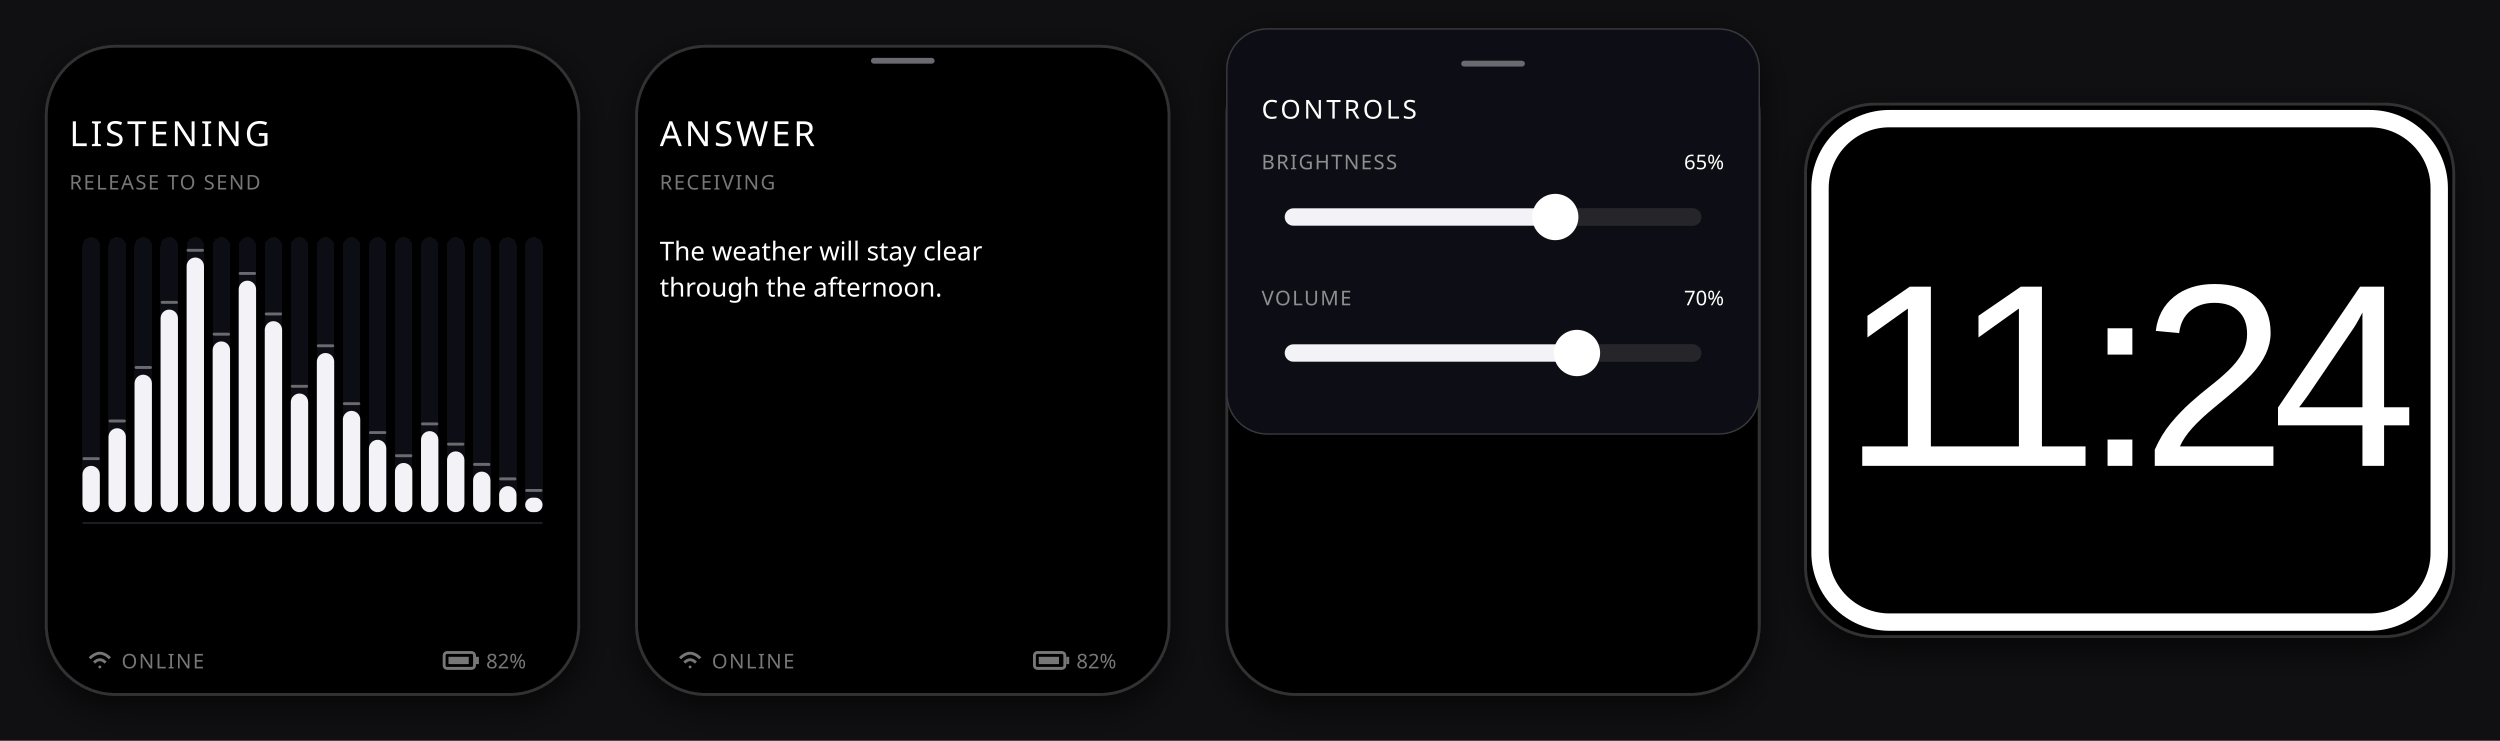
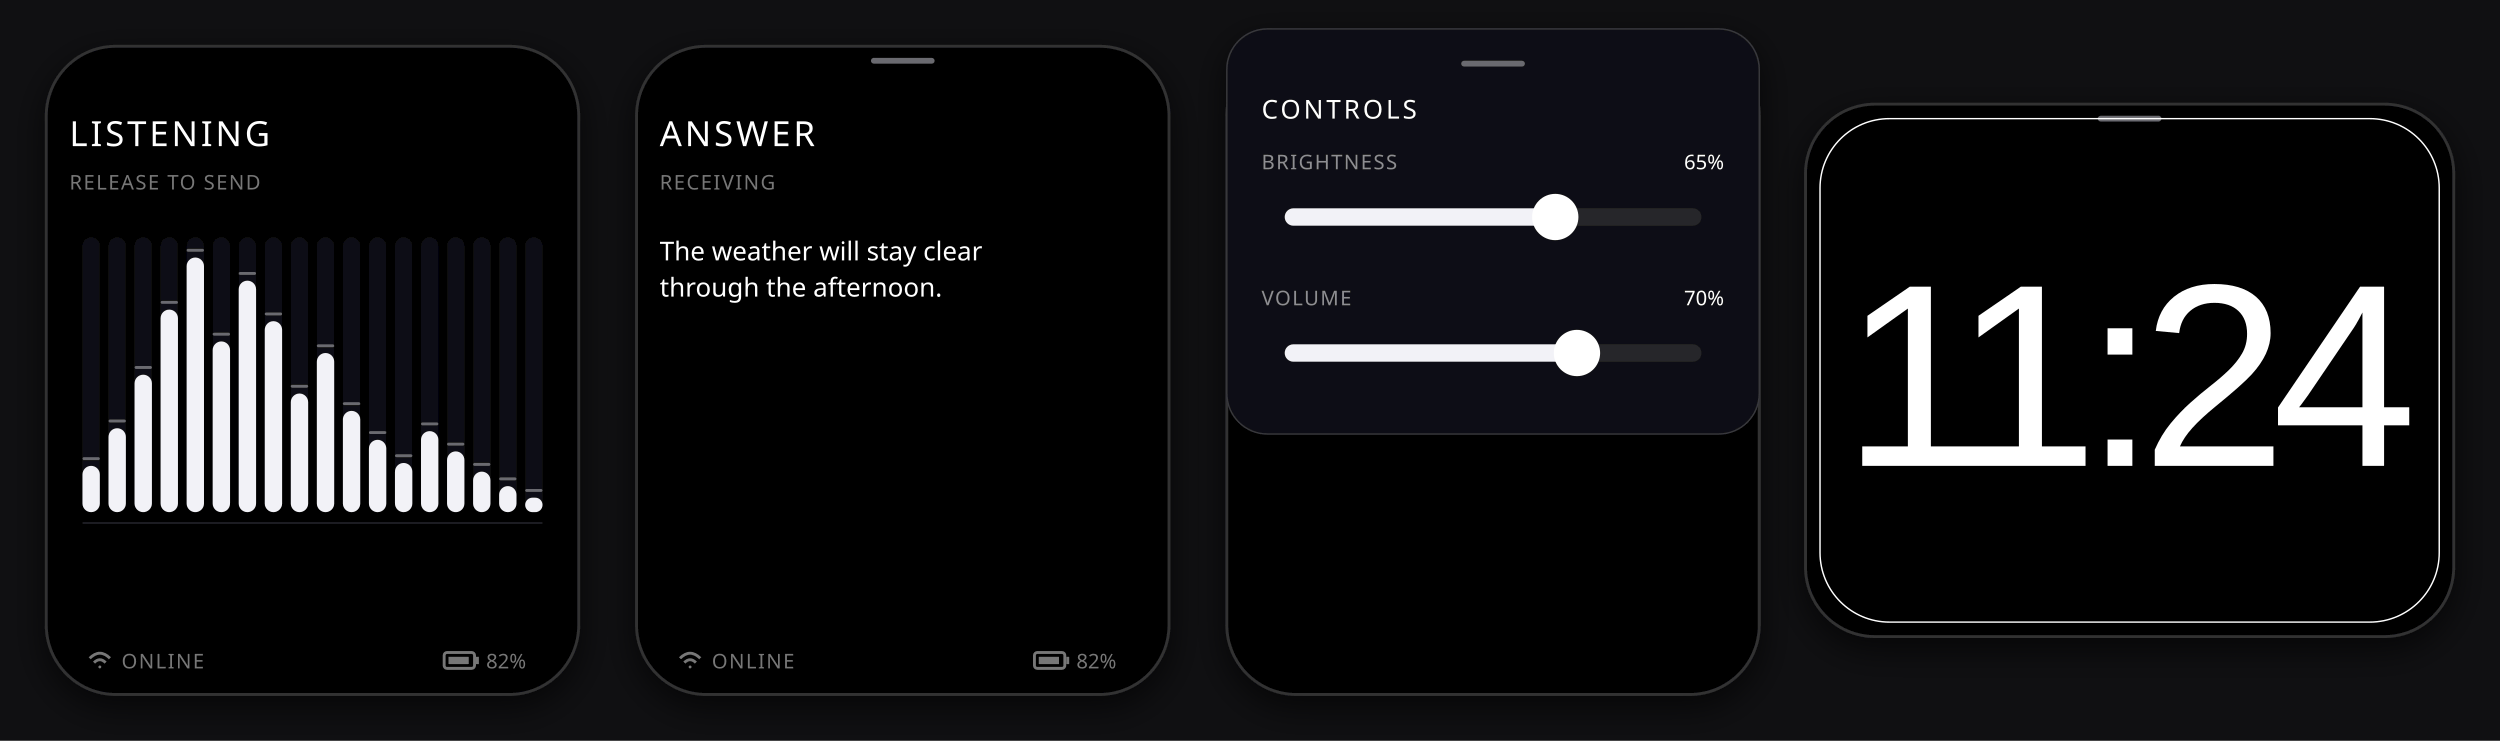
<svg xmlns="http://www.w3.org/2000/svg" width="1728" height="512" viewBox="0 0 1728 512">
  <defs>
    <style>
      @font-face { font-family: "Montserrat"; src: url("../../firmware/managed_components/lvgl__lvgl/scripts/built_in_font/Montserrat-Medium.ttf"); font-weight: 500; }
      @font-face { font-family: "ChatESP Clock"; src: url("../../firmware/managed_components/lvgl__lvgl/examples/libs/freetype/Lato-Regular.ttf"); }
      .ui { font-family: "Montserrat", "Arial", sans-serif; font-weight: 500; }
      .status { fill: #fff; font-size: 24px; letter-spacing: 2px; }
      .hint { fill: #777; font-size: 14px; letter-spacing: 1px; }
      .content { fill: #fff; font-size: 18px; }
      .footer { fill: #777; font-size: 14px; letter-spacing: 1px; }
      .control-title { fill: #8e8e93; font-size: 14px; letter-spacing: 1px; }
      .control-value { fill: #fff; font-size: 14px; }
      .clock-time { fill: #fff; font-family: "ChatESP Clock", "Arial", sans-serif; font-size: 180px; font-weight: 400; letter-spacing: -10px; }
    </style>
    <filter id="screen-shadow" x="-20%" y="-20%" width="140%" height="140%">
      <feDropShadow dx="0" dy="8" stdDeviation="12" flood-color="#000" flood-opacity="0.65" />
    </filter>
  </defs>
  <rect width="1728" height="512" fill="#101012" />
  <g transform="translate(32 32)" filter="url(#screen-shadow)">
    <rect width="368" height="448" rx="48" fill="#000" stroke="#303033" stroke-width="2" />
    <text font-family="Montserrat" font-weight="500" fill="#fff" font-size="24" letter-spacing="2" x="16" y="69">LISTENING</text>
    <text font-family="Montserrat" font-weight="500" fill="#777" font-size="14" letter-spacing="1" x="16" y="99">RELEASE TO SEND</text>
    <g>
      <rect x="25" y="132" width="12" height="190" rx="6" fill="#101012" />
      <rect x="43" y="132" width="12" height="190" rx="6" fill="#101012" />
      <rect x="61" y="132" width="12" height="190" rx="6" fill="#101012" />
      <rect x="79" y="132" width="12" height="190" rx="6" fill="#101012" />
      <rect x="97" y="132" width="12" height="190" rx="6" fill="#101012" />
      <rect x="115" y="132" width="12" height="190" rx="6" fill="#101012" />
      <rect x="133" y="132" width="12" height="190" rx="6" fill="#101012" />
      <rect x="151" y="132" width="12" height="190" rx="6" fill="#101012" />
      <rect x="169" y="132" width="12" height="190" rx="6" fill="#101012" />
      <rect x="187" y="132" width="12" height="190" rx="6" fill="#101012" />
      <rect x="205" y="132" width="12" height="190" rx="6" fill="#101012" />
      <rect x="223" y="132" width="12" height="190" rx="6" fill="#101012" />
      <rect x="241" y="132" width="12" height="190" rx="6" fill="#101012" />
      <rect x="259" y="132" width="12" height="190" rx="6" fill="#101012" />
      <rect x="277" y="132" width="12" height="190" rx="6" fill="#101012" />
      <rect x="295" y="132" width="12" height="190" rx="6" fill="#101012" />
      <rect x="313" y="132" width="12" height="190" rx="6" fill="#101012" />
      <rect x="331" y="132" width="12" height="190" rx="6" fill="#101012" />
      <rect x="25" y="290" width="12" height="32" rx="6" fill="#f2f2f7" />
      <rect x="43" y="264" width="12" height="58" rx="6" fill="#f2f2f7" />
      <rect x="61" y="227" width="12" height="95" rx="6" fill="#f2f2f7" />
      <rect x="79" y="182" width="12" height="140" rx="6" fill="#f2f2f7" />
      <rect x="97" y="146" width="12" height="176" rx="6" fill="#f2f2f7" />
      <rect x="115" y="204" width="12" height="118" rx="6" fill="#f2f2f7" />
      <rect x="133" y="162" width="12" height="160" rx="6" fill="#f2f2f7" />
      <rect x="151" y="190" width="12" height="132" rx="6" fill="#f2f2f7" />
      <rect x="169" y="240" width="12" height="82" rx="6" fill="#f2f2f7" />
      <rect x="187" y="212" width="12" height="110" rx="6" fill="#f2f2f7" />
      <rect x="205" y="252" width="12" height="70" rx="6" fill="#f2f2f7" />
      <rect x="223" y="272" width="12" height="50" rx="6" fill="#f2f2f7" />
      <rect x="241" y="288" width="12" height="34" rx="6" fill="#f2f2f7" />
      <rect x="259" y="266" width="12" height="56" rx="6" fill="#f2f2f7" />
      <rect x="277" y="280" width="12" height="42" rx="6" fill="#f2f2f7" />
      <rect x="295" y="294" width="12" height="28" rx="6" fill="#f2f2f7" />
      <rect x="313" y="304" width="12" height="18" rx="6" fill="#f2f2f7" />
      <rect x="331" y="312" width="12" height="10" rx="5" fill="#f2f2f7" />
      <g fill="#6b6b70">
        <rect x="25" y="284" width="12" height="2" rx="1" />
        <rect x="43" y="258" width="12" height="2" rx="1" />
        <rect x="61" y="221" width="12" height="2" rx="1" />
        <rect x="79" y="176" width="12" height="2" rx="1" />
        <rect x="97" y="140" width="12" height="2" rx="1" />
        <rect x="115" y="198" width="12" height="2" rx="1" />
        <rect x="133" y="156" width="12" height="2" rx="1" />
        <rect x="151" y="184" width="12" height="2" rx="1" />
        <rect x="169" y="234" width="12" height="2" rx="1" />
        <rect x="187" y="206" width="12" height="2" rx="1" />
        <rect x="205" y="246" width="12" height="2" rx="1" />
        <rect x="223" y="266" width="12" height="2" rx="1" />
        <rect x="241" y="282" width="12" height="2" rx="1" />
        <rect x="259" y="260" width="12" height="2" rx="1" />
        <rect x="277" y="274" width="12" height="2" rx="1" />
        <rect x="295" y="288" width="12" height="2" rx="1" />
        <rect x="313" y="298" width="12" height="2" rx="1" />
        <rect x="331" y="306" width="12" height="2" rx="1" />
      </g>
      <rect x="25" y="329" width="318" height="1" fill="#28282c" />
    </g>
    <g transform="translate(30 416)" fill="none" stroke="#777" stroke-width="2">
      <path d="M0 7 Q7 0 14 7" />
      <path d="M3 10 Q7 6 11 10" />
      <circle cx="7" cy="13" r="1" fill="#777" stroke="none" />
    </g>
    <text font-family="Montserrat" font-weight="500" fill="#777" font-size="14" letter-spacing="1" x="52" y="430">ONLINE</text>
    <g transform="translate(275 419)" fill="none" stroke="#777" stroke-width="2">
      <rect width="21" height="11" rx="2" />
      <rect x="22" y="3" width="2" height="5" fill="#777" stroke="none" />
      <rect x="3" y="3" width="14" height="5" fill="#777" stroke="none" />
    </g>
    <text font-family="Montserrat" font-weight="500" fill="#777" font-size="14" x="304" y="430">82%</text>
  </g>
  <g transform="translate(440 32)" filter="url(#screen-shadow)">
    <rect width="368" height="448" rx="48" fill="#000" stroke="#303033" stroke-width="2" />
    <rect x="162" y="8" width="44" height="4" rx="2" fill="#6b6b70" />
    <text font-family="Montserrat" font-weight="500" fill="#fff" font-size="24" letter-spacing="2" x="16" y="69">ANSWER</text>
    <text font-family="Montserrat" font-weight="500" fill="#777" font-size="14" letter-spacing="1" x="16" y="99">RECEIVING</text>
    <text font-family="Montserrat" font-weight="500" fill="#fff" font-size="18" x="16" y="148">
      <tspan x="16" dy="0">The weather will stay clear</tspan>
      <tspan x="16" dy="25">through the afternoon.</tspan>
    </text>
    <g transform="translate(30 416)" fill="none" stroke="#777" stroke-width="2">
      <path d="M0 7 Q7 0 14 7" />
      <path d="M3 10 Q7 6 11 10" />
      <circle cx="7" cy="13" r="1" fill="#777" stroke="none" />
    </g>
    <text font-family="Montserrat" font-weight="500" fill="#777" font-size="14" letter-spacing="1" x="52" y="430">ONLINE</text>
    <g transform="translate(275 419)" fill="none" stroke="#777" stroke-width="2">
      <rect width="21" height="11" rx="2" />
      <rect x="22" y="3" width="2" height="5" fill="#777" stroke="none" />
      <rect x="3" y="3" width="14" height="5" fill="#777" stroke="none" />
    </g>
    <text font-family="Montserrat" font-weight="500" fill="#777" font-size="14" x="304" y="430">82%</text>
  </g>
  <g transform="translate(848 32)" filter="url(#screen-shadow)">
    <rect width="368" height="448" rx="48" fill="#000" stroke="#303033" stroke-width="2" />
    <rect x="0" y="-12" width="368" height="280" rx="28" fill="#101012" stroke="#38383d" />
    <rect x="162" y="10" width="44" height="4" rx="2" fill="#6b6b70" />
    <text font-family="Montserrat" font-weight="500" fill="#fff" font-size="18" letter-spacing="2" x="24" y="50">CONTROLS</text>
    <text font-family="Montserrat" font-weight="500" fill="#8e8e93" font-size="14" letter-spacing="1" x="24" y="85">BRIGHTNESS</text>
    <text font-family="Montserrat" font-weight="500" fill="#fff" font-size="14" x="316" y="85">65%</text>
    <rect x="40" y="112" width="288" height="12" rx="6" fill="#28282c" />
    <rect x="40" y="112" width="187" height="12" rx="6" fill="#f2f2f7" />
    <circle cx="227" cy="118" r="16" fill="#fff" />
    <text font-family="Montserrat" font-weight="500" fill="#8e8e93" font-size="14" letter-spacing="1" x="24" y="179">VOLUME</text>
    <text font-family="Montserrat" font-weight="500" fill="#fff" font-size="14" x="316" y="179">70%</text>
    <rect x="40" y="206" width="288" height="12" rx="6" fill="#28282c" />
    <rect x="40" y="206" width="202" height="12" rx="6" fill="#f2f2f7" />
    <circle cx="242" cy="212" r="16" fill="#fff" />
  </g>
  <g transform="translate(1248 72)" filter="url(#screen-shadow)">
    <rect width="448" height="368" rx="48" fill="#000" stroke="#303033" stroke-width="2" />
    <rect x="162" y="8" width="44" height="4" rx="2" fill="#6b6b70" transform="translate(40 0)" />
-     <path d="M224 10 H390 A48 48 0 0 1 438 58 V310 A48 48 0 0 1 390 358 H58 A48 48 0 0 1 10 310 V58 A48 48 0 0 1 58 10 Z" fill="none" stroke="#fff" stroke-width="12" stroke-linecap="round" />
+     <path d="M224 10 H390 A48 48 0 0 1 438 58 V310 A48 48 0 0 1 390 358 H58 A48 48 0 0 1 10 310 V58 A48 48 0 0 1 58 10 Z" fill="none" stroke="#fff" stroke-width="1" />
    <text class="clock-time" x="224" y="250" text-anchor="middle">11:24</text>
  </g>
</svg>
